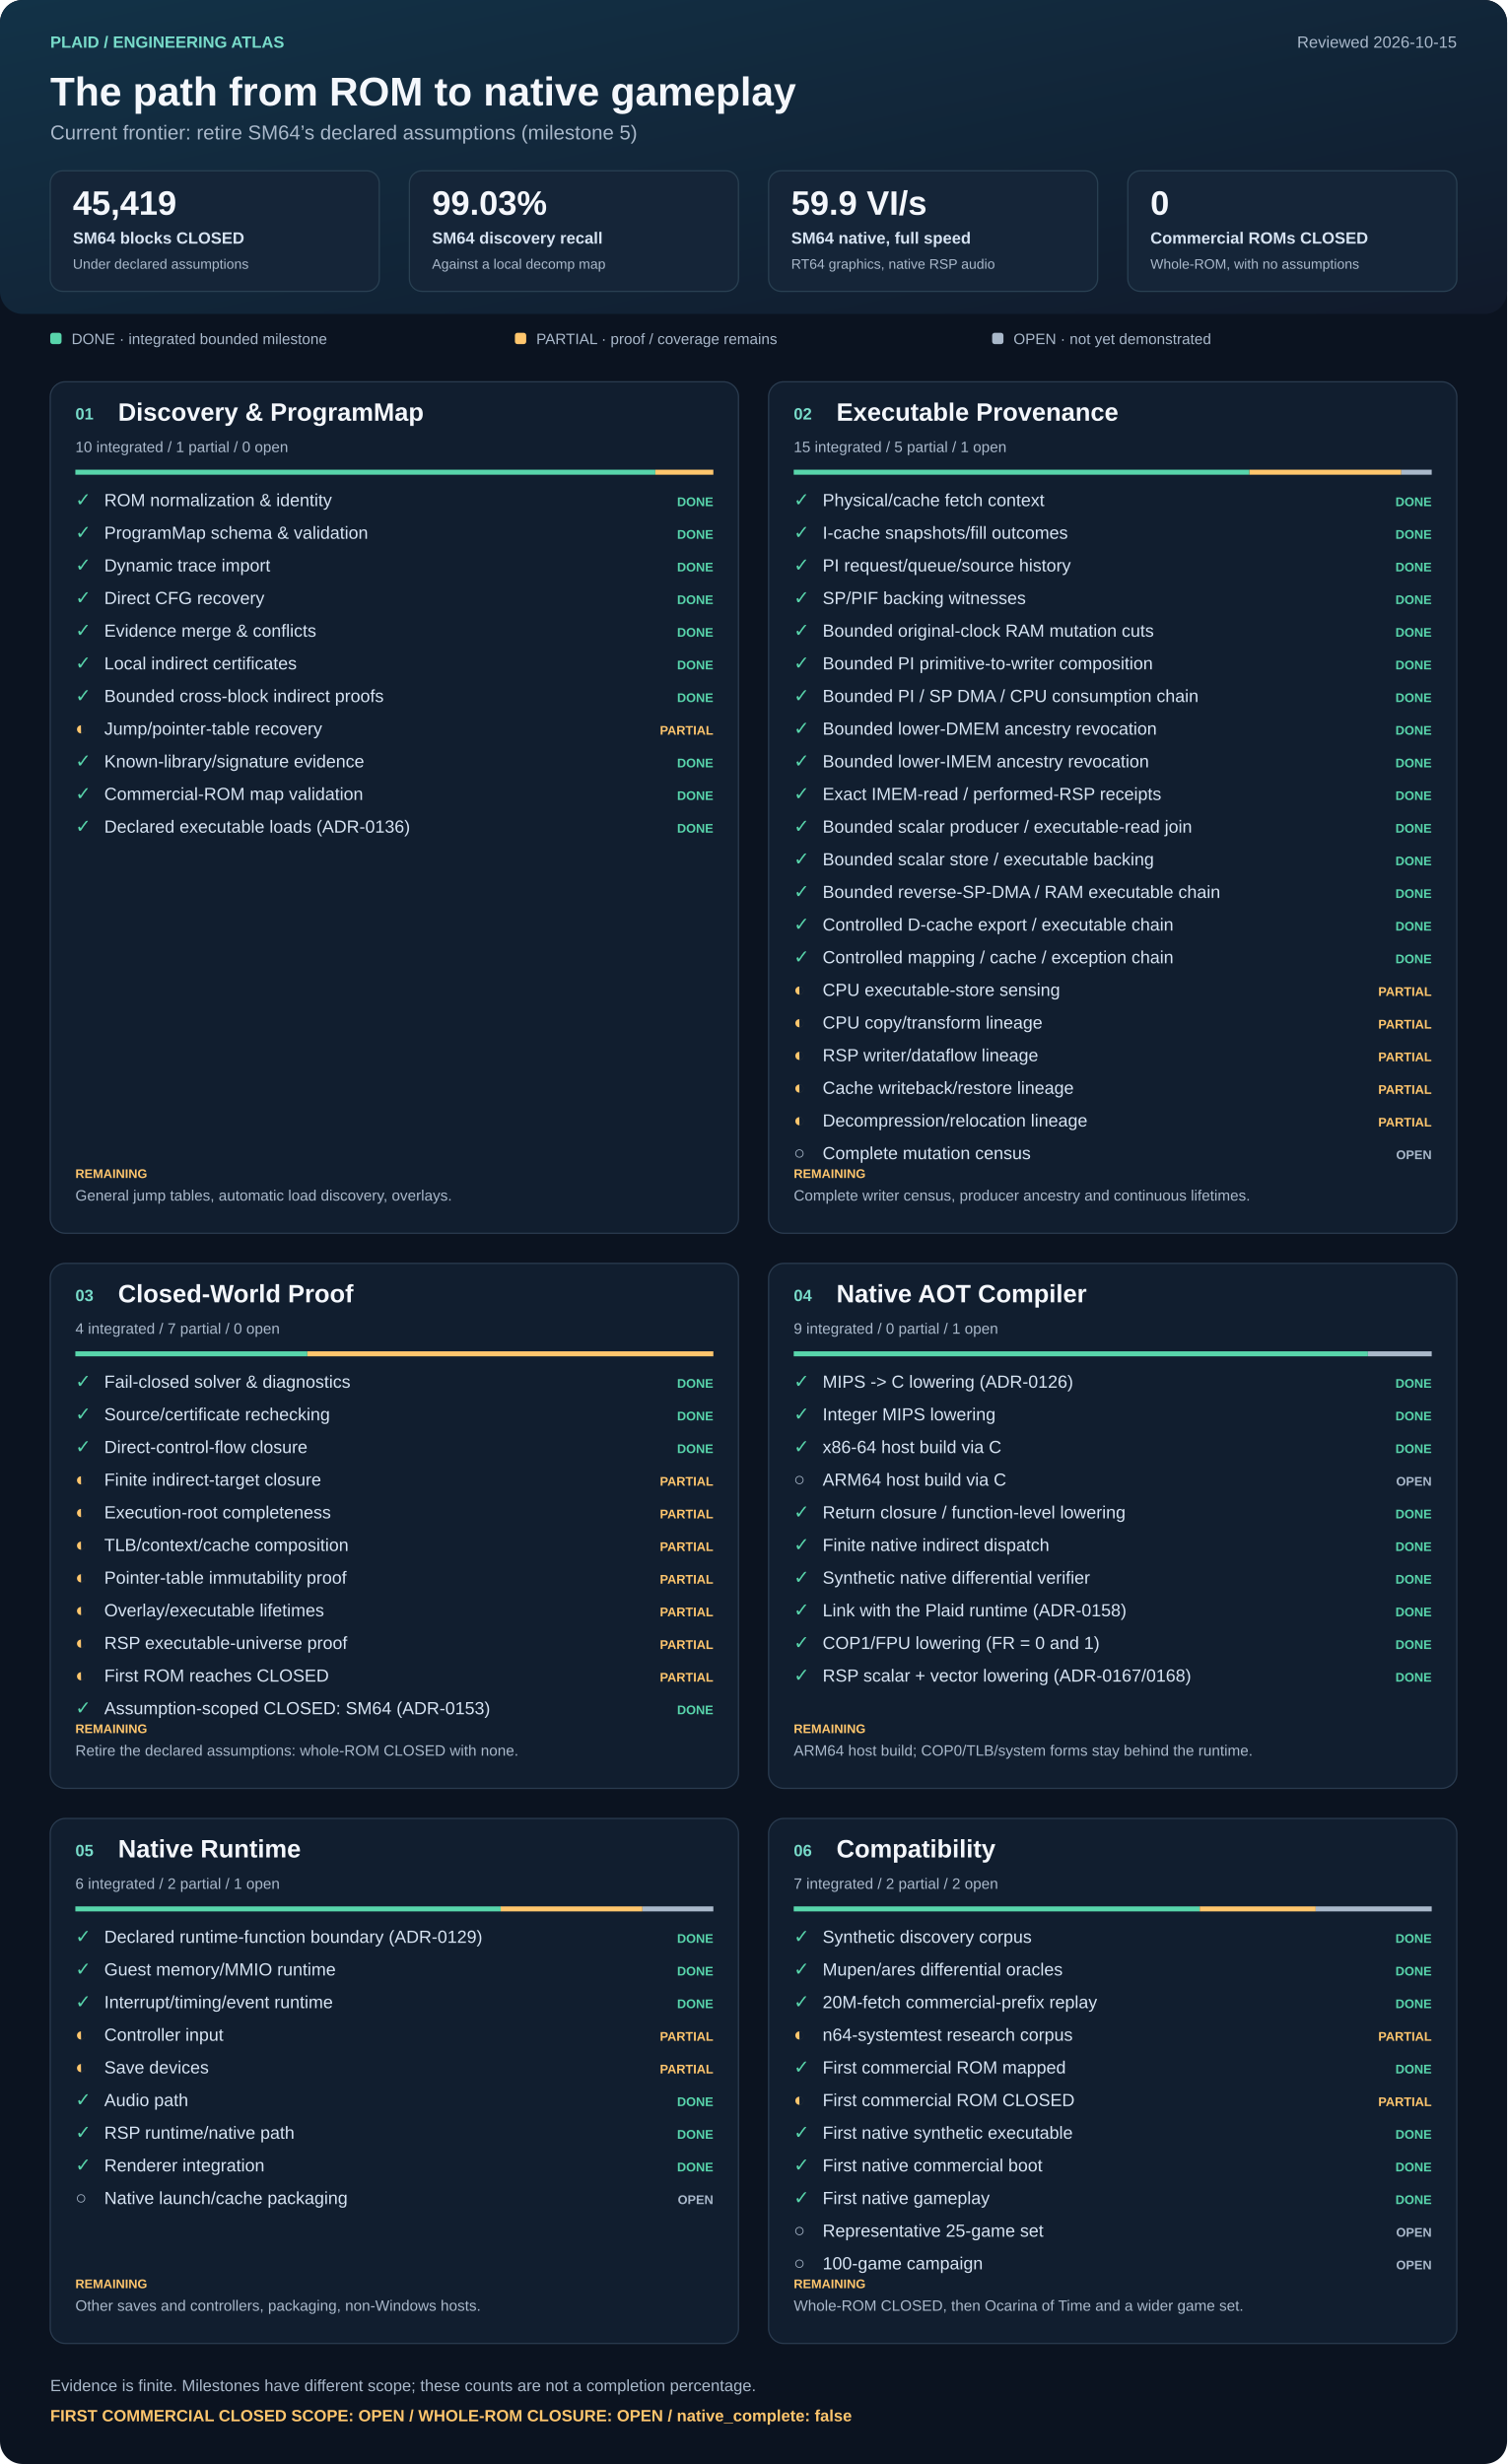
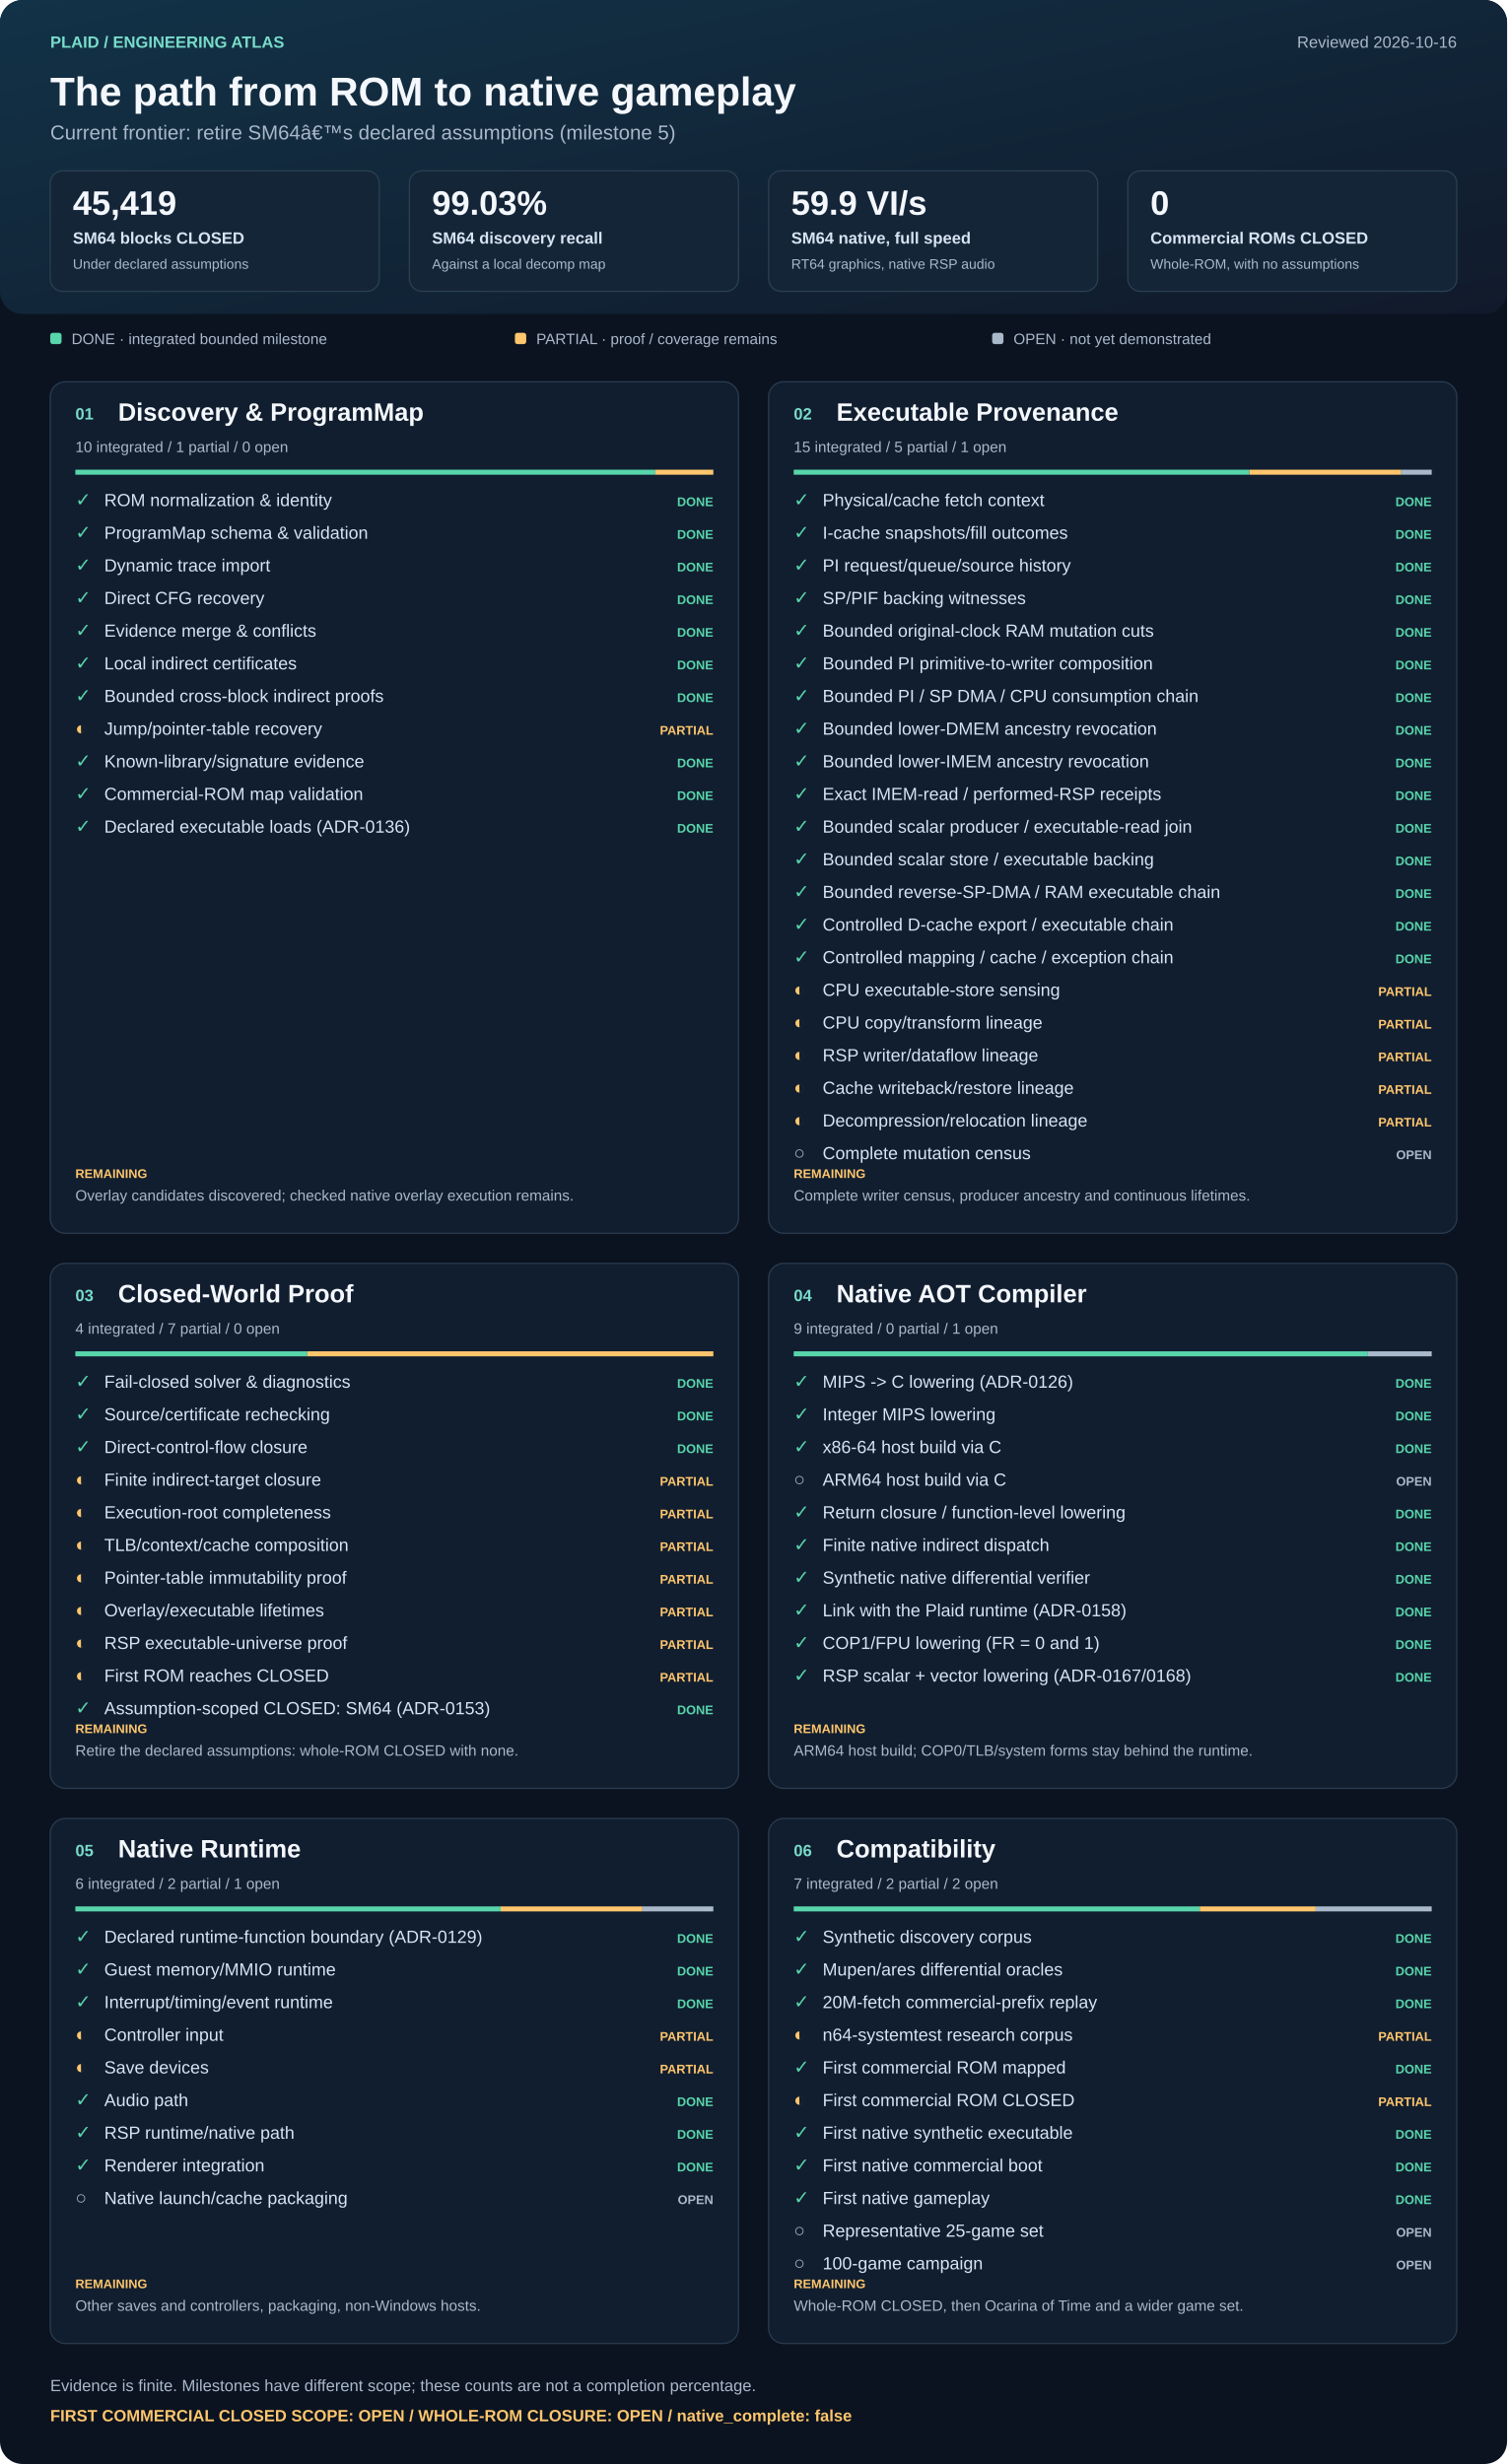
<svg xmlns="http://www.w3.org/2000/svg" viewBox="0 0 1200 1962" width="1200" height="1962" role="img" aria-labelledby="title desc">
  <defs>
    <linearGradient id="header" x2="1" y2="1">
      <stop stop-color="#123247" />
      <stop offset="1" stop-color="#111a2b" />
    </linearGradient>
  </defs>
  <rect width="1200" height="1962" rx="18" fill="#0b1320" />
  <rect width="1200" height="250" rx="18" fill="url(#header)" />
  <text x="40" y="38" fill="#78dcca" font-family="Segoe UI,Arial,sans-serif" font-size="13" font-weight="700" text-anchor="start">PLAID  /  ENGINEERING ATLAS</text>
-   <text x="1160" y="38" fill="#a9b8ca" font-family="Segoe UI,Arial,sans-serif" font-size="13" font-weight="400" text-anchor="end">Reviewed 2026-10-15</text>
+   <text x="1160" y="38" fill="#a9b8ca" font-family="Segoe UI,Arial,sans-serif" font-size="13" font-weight="400" text-anchor="end">Reviewed 2026-10-16</text>
  <text x="40" y="84" fill="#f4f7fc" font-family="Segoe UI,Arial,sans-serif" font-size="32" font-weight="700" text-anchor="start">The path from ROM to native gameplay</text>
-   <text x="40" y="111" fill="#a9b8ca" font-family="Segoe UI,Arial,sans-serif" font-size="16" font-weight="400" text-anchor="start">Current frontier: retire SM64’s declared assumptions (milestone 5)</text>
+   <text x="40" y="111" fill="#a9b8ca" font-family="Segoe UI,Arial,sans-serif" font-size="16" font-weight="400" text-anchor="start">Current frontier: retire SM64â€™s declared assumptions (milestone 5)</text>
  <rect x="40" y="136" width="262" height="96" rx="10" fill="#152538" stroke="#294052" />
  <text x="58" y="171" fill="#f4f7fc" font-family="Segoe UI,Arial,sans-serif" font-size="27" font-weight="700" text-anchor="start">45,419</text>
  <text x="58" y="194" fill="#d7e4f3" font-family="Segoe UI,Arial,sans-serif" font-size="13" font-weight="600" text-anchor="start">SM64 blocks CLOSED</text>
  <text x="58" y="214" fill="#a9b8ca" font-family="Segoe UI,Arial,sans-serif" font-size="11" font-weight="400" text-anchor="start">Under declared assumptions</text>
  <rect x="326" y="136" width="262" height="96" rx="10" fill="#152538" stroke="#294052" />
  <text x="344" y="171" fill="#f4f7fc" font-family="Segoe UI,Arial,sans-serif" font-size="27" font-weight="700" text-anchor="start">99.03%</text>
  <text x="344" y="194" fill="#d7e4f3" font-family="Segoe UI,Arial,sans-serif" font-size="13" font-weight="600" text-anchor="start">SM64 discovery recall</text>
  <text x="344" y="214" fill="#a9b8ca" font-family="Segoe UI,Arial,sans-serif" font-size="11" font-weight="400" text-anchor="start">Against a local decomp map</text>
  <rect x="612" y="136" width="262" height="96" rx="10" fill="#152538" stroke="#294052" />
  <text x="630" y="171" fill="#f4f7fc" font-family="Segoe UI,Arial,sans-serif" font-size="27" font-weight="700" text-anchor="start">59.9 VI/s</text>
  <text x="630" y="194" fill="#d7e4f3" font-family="Segoe UI,Arial,sans-serif" font-size="13" font-weight="600" text-anchor="start">SM64 native, full speed</text>
  <text x="630" y="214" fill="#a9b8ca" font-family="Segoe UI,Arial,sans-serif" font-size="11" font-weight="400" text-anchor="start">RT64 graphics, native RSP audio</text>
  <rect x="898" y="136" width="262" height="96" rx="10" fill="#152538" stroke="#294052" />
  <text x="916" y="171" fill="#f4f7fc" font-family="Segoe UI,Arial,sans-serif" font-size="27" font-weight="700" text-anchor="start">0</text>
  <text x="916" y="194" fill="#d7e4f3" font-family="Segoe UI,Arial,sans-serif" font-size="13" font-weight="600" text-anchor="start">Commercial ROMs CLOSED</text>
  <text x="916" y="214" fill="#a9b8ca" font-family="Segoe UI,Arial,sans-serif" font-size="11" font-weight="400" text-anchor="start">Whole-ROM, with no assumptions</text>
  <rect x="40" y="265" width="9" height="9" rx="2" fill="#58d5ab" stroke="none" />
  <text x="57" y="274" fill="#a9b8ca" font-family="Segoe UI,Arial,sans-serif" font-size="12" font-weight="400" text-anchor="start">DONE · integrated bounded milestone</text>
  <rect x="410" y="265" width="9" height="9" rx="2" fill="#ffc66d" stroke="none" />
  <text x="427" y="274" fill="#a9b8ca" font-family="Segoe UI,Arial,sans-serif" font-size="12" font-weight="400" text-anchor="start">PARTIAL · proof / coverage remains</text>
  <rect x="790" y="265" width="9" height="9" rx="2" fill="#a9b8ca" stroke="none" />
  <text x="807" y="274" fill="#a9b8ca" font-family="Segoe UI,Arial,sans-serif" font-size="12" font-weight="400" text-anchor="start">OPEN · not yet demonstrated</text>
  <rect x="40" y="304" width="548" height="678" rx="12" fill="#111e2f" stroke="#2a3b4f" />
  <text x="60" y="334" fill="#78dcca" font-family="Segoe UI,Arial,sans-serif" font-size="13" font-weight="700" text-anchor="start">01</text>
  <text x="94" y="335" fill="#f4f7fc" font-family="Segoe UI,Arial,sans-serif" font-size="20" font-weight="700" text-anchor="start">Discovery &amp; ProgramMap</text>
  <text x="60" y="360" fill="#a9b8ca" font-family="Segoe UI,Arial,sans-serif" font-size="12" font-weight="400" text-anchor="start">10 integrated   /   1 partial   /   0 open</text>
  <rect x="60" y="374" width="461.818" height="4" rx="0" fill="#58d5ab" stroke="none" />
  <rect x="521.818" y="374" width="46.182" height="4" rx="0" fill="#ffc66d" stroke="none" />
  <g class="milestone">
    <text x="60" y="403" fill="#58d5ab" font-family="Segoe UI,Arial,sans-serif" font-size="15" font-weight="700" text-anchor="start">✓</text>
    <text x="83" y="403" fill="#d7e4f3" font-family="Segoe UI,Arial,sans-serif" font-size="14" font-weight="400" text-anchor="start">ROM normalization &amp; identity</text>
    <text x="568" y="403" fill="#58d5ab" font-family="Segoe UI,Arial,sans-serif" font-size="10" font-weight="700" text-anchor="end">DONE</text>
  </g>
  <g class="milestone">
    <text x="60" y="429" fill="#58d5ab" font-family="Segoe UI,Arial,sans-serif" font-size="15" font-weight="700" text-anchor="start">✓</text>
    <text x="83" y="429" fill="#d7e4f3" font-family="Segoe UI,Arial,sans-serif" font-size="14" font-weight="400" text-anchor="start">ProgramMap schema &amp; validation</text>
    <text x="568" y="429" fill="#58d5ab" font-family="Segoe UI,Arial,sans-serif" font-size="10" font-weight="700" text-anchor="end">DONE</text>
  </g>
  <g class="milestone">
    <text x="60" y="455" fill="#58d5ab" font-family="Segoe UI,Arial,sans-serif" font-size="15" font-weight="700" text-anchor="start">✓</text>
    <text x="83" y="455" fill="#d7e4f3" font-family="Segoe UI,Arial,sans-serif" font-size="14" font-weight="400" text-anchor="start">Dynamic trace import</text>
    <text x="568" y="455" fill="#58d5ab" font-family="Segoe UI,Arial,sans-serif" font-size="10" font-weight="700" text-anchor="end">DONE</text>
  </g>
  <g class="milestone">
    <text x="60" y="481" fill="#58d5ab" font-family="Segoe UI,Arial,sans-serif" font-size="15" font-weight="700" text-anchor="start">✓</text>
    <text x="83" y="481" fill="#d7e4f3" font-family="Segoe UI,Arial,sans-serif" font-size="14" font-weight="400" text-anchor="start">Direct CFG recovery</text>
    <text x="568" y="481" fill="#58d5ab" font-family="Segoe UI,Arial,sans-serif" font-size="10" font-weight="700" text-anchor="end">DONE</text>
  </g>
  <g class="milestone">
    <text x="60" y="507" fill="#58d5ab" font-family="Segoe UI,Arial,sans-serif" font-size="15" font-weight="700" text-anchor="start">✓</text>
    <text x="83" y="507" fill="#d7e4f3" font-family="Segoe UI,Arial,sans-serif" font-size="14" font-weight="400" text-anchor="start">Evidence merge &amp; conflicts</text>
    <text x="568" y="507" fill="#58d5ab" font-family="Segoe UI,Arial,sans-serif" font-size="10" font-weight="700" text-anchor="end">DONE</text>
  </g>
  <g class="milestone">
    <text x="60" y="533" fill="#58d5ab" font-family="Segoe UI,Arial,sans-serif" font-size="15" font-weight="700" text-anchor="start">✓</text>
    <text x="83" y="533" fill="#d7e4f3" font-family="Segoe UI,Arial,sans-serif" font-size="14" font-weight="400" text-anchor="start">Local indirect certificates</text>
    <text x="568" y="533" fill="#58d5ab" font-family="Segoe UI,Arial,sans-serif" font-size="10" font-weight="700" text-anchor="end">DONE</text>
  </g>
  <g class="milestone">
    <text x="60" y="559" fill="#58d5ab" font-family="Segoe UI,Arial,sans-serif" font-size="15" font-weight="700" text-anchor="start">✓</text>
    <text x="83" y="559" fill="#d7e4f3" font-family="Segoe UI,Arial,sans-serif" font-size="14" font-weight="400" text-anchor="start">Bounded cross-block indirect proofs</text>
    <text x="568" y="559" fill="#58d5ab" font-family="Segoe UI,Arial,sans-serif" font-size="10" font-weight="700" text-anchor="end">DONE</text>
  </g>
  <g class="milestone">
    <text x="60" y="585" fill="#ffc66d" font-family="Segoe UI,Arial,sans-serif" font-size="15" font-weight="700" text-anchor="start">◐</text>
    <text x="83" y="585" fill="#d7e4f3" font-family="Segoe UI,Arial,sans-serif" font-size="14" font-weight="400" text-anchor="start">Jump/pointer-table recovery</text>
    <text x="568" y="585" fill="#ffc66d" font-family="Segoe UI,Arial,sans-serif" font-size="10" font-weight="700" text-anchor="end">PARTIAL</text>
  </g>
  <g class="milestone">
    <text x="60" y="611" fill="#58d5ab" font-family="Segoe UI,Arial,sans-serif" font-size="15" font-weight="700" text-anchor="start">✓</text>
    <text x="83" y="611" fill="#d7e4f3" font-family="Segoe UI,Arial,sans-serif" font-size="14" font-weight="400" text-anchor="start">Known-library/signature evidence</text>
    <text x="568" y="611" fill="#58d5ab" font-family="Segoe UI,Arial,sans-serif" font-size="10" font-weight="700" text-anchor="end">DONE</text>
  </g>
  <g class="milestone">
    <text x="60" y="637" fill="#58d5ab" font-family="Segoe UI,Arial,sans-serif" font-size="15" font-weight="700" text-anchor="start">✓</text>
    <text x="83" y="637" fill="#d7e4f3" font-family="Segoe UI,Arial,sans-serif" font-size="14" font-weight="400" text-anchor="start">Commercial-ROM map validation</text>
    <text x="568" y="637" fill="#58d5ab" font-family="Segoe UI,Arial,sans-serif" font-size="10" font-weight="700" text-anchor="end">DONE</text>
  </g>
  <g class="milestone">
    <text x="60" y="663" fill="#58d5ab" font-family="Segoe UI,Arial,sans-serif" font-size="15" font-weight="700" text-anchor="start">✓</text>
    <text x="83" y="663" fill="#d7e4f3" font-family="Segoe UI,Arial,sans-serif" font-size="14" font-weight="400" text-anchor="start">Declared executable loads (ADR-0136)</text>
    <text x="568" y="663" fill="#58d5ab" font-family="Segoe UI,Arial,sans-serif" font-size="10" font-weight="700" text-anchor="end">DONE</text>
  </g>
  <text x="60" y="938" fill="#ffc66d" font-family="Segoe UI,Arial,sans-serif" font-size="10" font-weight="700" text-anchor="start">REMAINING</text>
-   <text x="60" y="956" fill="#a9b8ca" font-family="Segoe UI,Arial,sans-serif" font-size="12" font-weight="400" text-anchor="start">General jump tables, automatic load discovery, overlays.</text>
+   <text x="60" y="956" fill="#a9b8ca" font-family="Segoe UI,Arial,sans-serif" font-size="12" font-weight="400" text-anchor="start">Overlay candidates discovered; checked native overlay execution remains.</text>
  <rect x="612" y="304" width="548" height="678" rx="12" fill="#111e2f" stroke="#2a3b4f" />
  <text x="632" y="334" fill="#78dcca" font-family="Segoe UI,Arial,sans-serif" font-size="13" font-weight="700" text-anchor="start">02</text>
  <text x="666" y="335" fill="#f4f7fc" font-family="Segoe UI,Arial,sans-serif" font-size="20" font-weight="700" text-anchor="start">Executable Provenance</text>
  <text x="632" y="360" fill="#a9b8ca" font-family="Segoe UI,Arial,sans-serif" font-size="12" font-weight="400" text-anchor="start">15 integrated   /   5 partial   /   1 open</text>
  <rect x="632" y="374" width="362.857" height="4" rx="0" fill="#58d5ab" stroke="none" />
  <rect x="994.857" y="374" width="120.952" height="4" rx="0" fill="#ffc66d" stroke="none" />
  <rect x="1115.81" y="374" width="24.19" height="4" rx="0" fill="#a9b8ca" stroke="none" />
  <g class="milestone">
    <text x="632" y="403" fill="#58d5ab" font-family="Segoe UI,Arial,sans-serif" font-size="15" font-weight="700" text-anchor="start">✓</text>
    <text x="655" y="403" fill="#d7e4f3" font-family="Segoe UI,Arial,sans-serif" font-size="14" font-weight="400" text-anchor="start">Physical/cache fetch context</text>
    <text x="1140" y="403" fill="#58d5ab" font-family="Segoe UI,Arial,sans-serif" font-size="10" font-weight="700" text-anchor="end">DONE</text>
  </g>
  <g class="milestone">
    <text x="632" y="429" fill="#58d5ab" font-family="Segoe UI,Arial,sans-serif" font-size="15" font-weight="700" text-anchor="start">✓</text>
    <text x="655" y="429" fill="#d7e4f3" font-family="Segoe UI,Arial,sans-serif" font-size="14" font-weight="400" text-anchor="start">I-cache snapshots/fill outcomes</text>
    <text x="1140" y="429" fill="#58d5ab" font-family="Segoe UI,Arial,sans-serif" font-size="10" font-weight="700" text-anchor="end">DONE</text>
  </g>
  <g class="milestone">
    <text x="632" y="455" fill="#58d5ab" font-family="Segoe UI,Arial,sans-serif" font-size="15" font-weight="700" text-anchor="start">✓</text>
    <text x="655" y="455" fill="#d7e4f3" font-family="Segoe UI,Arial,sans-serif" font-size="14" font-weight="400" text-anchor="start">PI request/queue/source history</text>
    <text x="1140" y="455" fill="#58d5ab" font-family="Segoe UI,Arial,sans-serif" font-size="10" font-weight="700" text-anchor="end">DONE</text>
  </g>
  <g class="milestone">
    <text x="632" y="481" fill="#58d5ab" font-family="Segoe UI,Arial,sans-serif" font-size="15" font-weight="700" text-anchor="start">✓</text>
    <text x="655" y="481" fill="#d7e4f3" font-family="Segoe UI,Arial,sans-serif" font-size="14" font-weight="400" text-anchor="start">SP/PIF backing witnesses</text>
    <text x="1140" y="481" fill="#58d5ab" font-family="Segoe UI,Arial,sans-serif" font-size="10" font-weight="700" text-anchor="end">DONE</text>
  </g>
  <g class="milestone">
    <text x="632" y="507" fill="#58d5ab" font-family="Segoe UI,Arial,sans-serif" font-size="15" font-weight="700" text-anchor="start">✓</text>
    <text x="655" y="507" fill="#d7e4f3" font-family="Segoe UI,Arial,sans-serif" font-size="14" font-weight="400" text-anchor="start">Bounded original-clock RAM mutation cuts</text>
    <text x="1140" y="507" fill="#58d5ab" font-family="Segoe UI,Arial,sans-serif" font-size="10" font-weight="700" text-anchor="end">DONE</text>
  </g>
  <g class="milestone">
    <text x="632" y="533" fill="#58d5ab" font-family="Segoe UI,Arial,sans-serif" font-size="15" font-weight="700" text-anchor="start">✓</text>
    <text x="655" y="533" fill="#d7e4f3" font-family="Segoe UI,Arial,sans-serif" font-size="14" font-weight="400" text-anchor="start">Bounded PI primitive-to-writer composition</text>
    <text x="1140" y="533" fill="#58d5ab" font-family="Segoe UI,Arial,sans-serif" font-size="10" font-weight="700" text-anchor="end">DONE</text>
  </g>
  <g class="milestone">
    <text x="632" y="559" fill="#58d5ab" font-family="Segoe UI,Arial,sans-serif" font-size="15" font-weight="700" text-anchor="start">✓</text>
    <text x="655" y="559" fill="#d7e4f3" font-family="Segoe UI,Arial,sans-serif" font-size="14" font-weight="400" text-anchor="start">Bounded PI / SP DMA / CPU consumption chain</text>
    <text x="1140" y="559" fill="#58d5ab" font-family="Segoe UI,Arial,sans-serif" font-size="10" font-weight="700" text-anchor="end">DONE</text>
  </g>
  <g class="milestone">
    <text x="632" y="585" fill="#58d5ab" font-family="Segoe UI,Arial,sans-serif" font-size="15" font-weight="700" text-anchor="start">✓</text>
    <text x="655" y="585" fill="#d7e4f3" font-family="Segoe UI,Arial,sans-serif" font-size="14" font-weight="400" text-anchor="start">Bounded lower-DMEM ancestry revocation</text>
    <text x="1140" y="585" fill="#58d5ab" font-family="Segoe UI,Arial,sans-serif" font-size="10" font-weight="700" text-anchor="end">DONE</text>
  </g>
  <g class="milestone">
    <text x="632" y="611" fill="#58d5ab" font-family="Segoe UI,Arial,sans-serif" font-size="15" font-weight="700" text-anchor="start">✓</text>
    <text x="655" y="611" fill="#d7e4f3" font-family="Segoe UI,Arial,sans-serif" font-size="14" font-weight="400" text-anchor="start">Bounded lower-IMEM ancestry revocation</text>
    <text x="1140" y="611" fill="#58d5ab" font-family="Segoe UI,Arial,sans-serif" font-size="10" font-weight="700" text-anchor="end">DONE</text>
  </g>
  <g class="milestone">
    <text x="632" y="637" fill="#58d5ab" font-family="Segoe UI,Arial,sans-serif" font-size="15" font-weight="700" text-anchor="start">✓</text>
    <text x="655" y="637" fill="#d7e4f3" font-family="Segoe UI,Arial,sans-serif" font-size="14" font-weight="400" text-anchor="start">Exact IMEM-read / performed-RSP receipts</text>
    <text x="1140" y="637" fill="#58d5ab" font-family="Segoe UI,Arial,sans-serif" font-size="10" font-weight="700" text-anchor="end">DONE</text>
  </g>
  <g class="milestone">
    <text x="632" y="663" fill="#58d5ab" font-family="Segoe UI,Arial,sans-serif" font-size="15" font-weight="700" text-anchor="start">✓</text>
    <text x="655" y="663" fill="#d7e4f3" font-family="Segoe UI,Arial,sans-serif" font-size="14" font-weight="400" text-anchor="start">Bounded scalar producer / executable-read join</text>
    <text x="1140" y="663" fill="#58d5ab" font-family="Segoe UI,Arial,sans-serif" font-size="10" font-weight="700" text-anchor="end">DONE</text>
  </g>
  <g class="milestone">
    <text x="632" y="689" fill="#58d5ab" font-family="Segoe UI,Arial,sans-serif" font-size="15" font-weight="700" text-anchor="start">✓</text>
    <text x="655" y="689" fill="#d7e4f3" font-family="Segoe UI,Arial,sans-serif" font-size="14" font-weight="400" text-anchor="start">Bounded scalar store / executable backing</text>
    <text x="1140" y="689" fill="#58d5ab" font-family="Segoe UI,Arial,sans-serif" font-size="10" font-weight="700" text-anchor="end">DONE</text>
  </g>
  <g class="milestone">
    <text x="632" y="715" fill="#58d5ab" font-family="Segoe UI,Arial,sans-serif" font-size="15" font-weight="700" text-anchor="start">✓</text>
    <text x="655" y="715" fill="#d7e4f3" font-family="Segoe UI,Arial,sans-serif" font-size="14" font-weight="400" text-anchor="start">Bounded reverse-SP-DMA / RAM executable chain</text>
    <text x="1140" y="715" fill="#58d5ab" font-family="Segoe UI,Arial,sans-serif" font-size="10" font-weight="700" text-anchor="end">DONE</text>
  </g>
  <g class="milestone">
    <text x="632" y="741" fill="#58d5ab" font-family="Segoe UI,Arial,sans-serif" font-size="15" font-weight="700" text-anchor="start">✓</text>
    <text x="655" y="741" fill="#d7e4f3" font-family="Segoe UI,Arial,sans-serif" font-size="14" font-weight="400" text-anchor="start">Controlled D-cache export / executable chain</text>
    <text x="1140" y="741" fill="#58d5ab" font-family="Segoe UI,Arial,sans-serif" font-size="10" font-weight="700" text-anchor="end">DONE</text>
  </g>
  <g class="milestone">
    <text x="632" y="767" fill="#58d5ab" font-family="Segoe UI,Arial,sans-serif" font-size="15" font-weight="700" text-anchor="start">✓</text>
    <text x="655" y="767" fill="#d7e4f3" font-family="Segoe UI,Arial,sans-serif" font-size="14" font-weight="400" text-anchor="start">Controlled mapping / cache / exception chain</text>
    <text x="1140" y="767" fill="#58d5ab" font-family="Segoe UI,Arial,sans-serif" font-size="10" font-weight="700" text-anchor="end">DONE</text>
  </g>
  <g class="milestone">
    <text x="632" y="793" fill="#ffc66d" font-family="Segoe UI,Arial,sans-serif" font-size="15" font-weight="700" text-anchor="start">◐</text>
    <text x="655" y="793" fill="#d7e4f3" font-family="Segoe UI,Arial,sans-serif" font-size="14" font-weight="400" text-anchor="start">CPU executable-store sensing</text>
    <text x="1140" y="793" fill="#ffc66d" font-family="Segoe UI,Arial,sans-serif" font-size="10" font-weight="700" text-anchor="end">PARTIAL</text>
  </g>
  <g class="milestone">
    <text x="632" y="819" fill="#ffc66d" font-family="Segoe UI,Arial,sans-serif" font-size="15" font-weight="700" text-anchor="start">◐</text>
    <text x="655" y="819" fill="#d7e4f3" font-family="Segoe UI,Arial,sans-serif" font-size="14" font-weight="400" text-anchor="start">CPU copy/transform lineage</text>
    <text x="1140" y="819" fill="#ffc66d" font-family="Segoe UI,Arial,sans-serif" font-size="10" font-weight="700" text-anchor="end">PARTIAL</text>
  </g>
  <g class="milestone">
    <text x="632" y="845" fill="#ffc66d" font-family="Segoe UI,Arial,sans-serif" font-size="15" font-weight="700" text-anchor="start">◐</text>
    <text x="655" y="845" fill="#d7e4f3" font-family="Segoe UI,Arial,sans-serif" font-size="14" font-weight="400" text-anchor="start">RSP writer/dataflow lineage</text>
    <text x="1140" y="845" fill="#ffc66d" font-family="Segoe UI,Arial,sans-serif" font-size="10" font-weight="700" text-anchor="end">PARTIAL</text>
  </g>
  <g class="milestone">
    <text x="632" y="871" fill="#ffc66d" font-family="Segoe UI,Arial,sans-serif" font-size="15" font-weight="700" text-anchor="start">◐</text>
    <text x="655" y="871" fill="#d7e4f3" font-family="Segoe UI,Arial,sans-serif" font-size="14" font-weight="400" text-anchor="start">Cache writeback/restore lineage</text>
    <text x="1140" y="871" fill="#ffc66d" font-family="Segoe UI,Arial,sans-serif" font-size="10" font-weight="700" text-anchor="end">PARTIAL</text>
  </g>
  <g class="milestone">
    <text x="632" y="897" fill="#ffc66d" font-family="Segoe UI,Arial,sans-serif" font-size="15" font-weight="700" text-anchor="start">◐</text>
    <text x="655" y="897" fill="#d7e4f3" font-family="Segoe UI,Arial,sans-serif" font-size="14" font-weight="400" text-anchor="start">Decompression/relocation lineage</text>
    <text x="1140" y="897" fill="#ffc66d" font-family="Segoe UI,Arial,sans-serif" font-size="10" font-weight="700" text-anchor="end">PARTIAL</text>
  </g>
  <g class="milestone">
    <text x="632" y="923" fill="#a9b8ca" font-family="Segoe UI,Arial,sans-serif" font-size="15" font-weight="700" text-anchor="start">○</text>
    <text x="655" y="923" fill="#d7e4f3" font-family="Segoe UI,Arial,sans-serif" font-size="14" font-weight="400" text-anchor="start">Complete mutation census</text>
    <text x="1140" y="923" fill="#a9b8ca" font-family="Segoe UI,Arial,sans-serif" font-size="10" font-weight="700" text-anchor="end">OPEN</text>
  </g>
  <text x="632" y="938" fill="#ffc66d" font-family="Segoe UI,Arial,sans-serif" font-size="10" font-weight="700" text-anchor="start">REMAINING</text>
  <text x="632" y="956" fill="#a9b8ca" font-family="Segoe UI,Arial,sans-serif" font-size="12" font-weight="400" text-anchor="start">Complete writer census, producer ancestry and continuous lifetimes.</text>
  <rect x="40" y="1006" width="548" height="418" rx="12" fill="#111e2f" stroke="#2a3b4f" />
  <text x="60" y="1036" fill="#78dcca" font-family="Segoe UI,Arial,sans-serif" font-size="13" font-weight="700" text-anchor="start">03</text>
  <text x="94" y="1037" fill="#f4f7fc" font-family="Segoe UI,Arial,sans-serif" font-size="20" font-weight="700" text-anchor="start">Closed-World Proof</text>
  <text x="60" y="1062" fill="#a9b8ca" font-family="Segoe UI,Arial,sans-serif" font-size="12" font-weight="400" text-anchor="start">4 integrated   /   7 partial   /   0 open</text>
  <rect x="60" y="1076" width="184.727" height="4" rx="0" fill="#58d5ab" stroke="none" />
  <rect x="244.727" y="1076" width="323.273" height="4" rx="0" fill="#ffc66d" stroke="none" />
  <g class="milestone">
    <text x="60" y="1105" fill="#58d5ab" font-family="Segoe UI,Arial,sans-serif" font-size="15" font-weight="700" text-anchor="start">✓</text>
    <text x="83" y="1105" fill="#d7e4f3" font-family="Segoe UI,Arial,sans-serif" font-size="14" font-weight="400" text-anchor="start">Fail-closed solver &amp; diagnostics</text>
    <text x="568" y="1105" fill="#58d5ab" font-family="Segoe UI,Arial,sans-serif" font-size="10" font-weight="700" text-anchor="end">DONE</text>
  </g>
  <g class="milestone">
    <text x="60" y="1131" fill="#58d5ab" font-family="Segoe UI,Arial,sans-serif" font-size="15" font-weight="700" text-anchor="start">✓</text>
    <text x="83" y="1131" fill="#d7e4f3" font-family="Segoe UI,Arial,sans-serif" font-size="14" font-weight="400" text-anchor="start">Source/certificate rechecking</text>
    <text x="568" y="1131" fill="#58d5ab" font-family="Segoe UI,Arial,sans-serif" font-size="10" font-weight="700" text-anchor="end">DONE</text>
  </g>
  <g class="milestone">
    <text x="60" y="1157" fill="#58d5ab" font-family="Segoe UI,Arial,sans-serif" font-size="15" font-weight="700" text-anchor="start">✓</text>
    <text x="83" y="1157" fill="#d7e4f3" font-family="Segoe UI,Arial,sans-serif" font-size="14" font-weight="400" text-anchor="start">Direct-control-flow closure</text>
    <text x="568" y="1157" fill="#58d5ab" font-family="Segoe UI,Arial,sans-serif" font-size="10" font-weight="700" text-anchor="end">DONE</text>
  </g>
  <g class="milestone">
    <text x="60" y="1183" fill="#ffc66d" font-family="Segoe UI,Arial,sans-serif" font-size="15" font-weight="700" text-anchor="start">◐</text>
    <text x="83" y="1183" fill="#d7e4f3" font-family="Segoe UI,Arial,sans-serif" font-size="14" font-weight="400" text-anchor="start">Finite indirect-target closure</text>
    <text x="568" y="1183" fill="#ffc66d" font-family="Segoe UI,Arial,sans-serif" font-size="10" font-weight="700" text-anchor="end">PARTIAL</text>
  </g>
  <g class="milestone">
    <text x="60" y="1209" fill="#ffc66d" font-family="Segoe UI,Arial,sans-serif" font-size="15" font-weight="700" text-anchor="start">◐</text>
    <text x="83" y="1209" fill="#d7e4f3" font-family="Segoe UI,Arial,sans-serif" font-size="14" font-weight="400" text-anchor="start">Execution-root completeness</text>
    <text x="568" y="1209" fill="#ffc66d" font-family="Segoe UI,Arial,sans-serif" font-size="10" font-weight="700" text-anchor="end">PARTIAL</text>
  </g>
  <g class="milestone">
    <text x="60" y="1235" fill="#ffc66d" font-family="Segoe UI,Arial,sans-serif" font-size="15" font-weight="700" text-anchor="start">◐</text>
    <text x="83" y="1235" fill="#d7e4f3" font-family="Segoe UI,Arial,sans-serif" font-size="14" font-weight="400" text-anchor="start">TLB/context/cache composition</text>
    <text x="568" y="1235" fill="#ffc66d" font-family="Segoe UI,Arial,sans-serif" font-size="10" font-weight="700" text-anchor="end">PARTIAL</text>
  </g>
  <g class="milestone">
    <text x="60" y="1261" fill="#ffc66d" font-family="Segoe UI,Arial,sans-serif" font-size="15" font-weight="700" text-anchor="start">◐</text>
    <text x="83" y="1261" fill="#d7e4f3" font-family="Segoe UI,Arial,sans-serif" font-size="14" font-weight="400" text-anchor="start">Pointer-table immutability proof</text>
    <text x="568" y="1261" fill="#ffc66d" font-family="Segoe UI,Arial,sans-serif" font-size="10" font-weight="700" text-anchor="end">PARTIAL</text>
  </g>
  <g class="milestone">
    <text x="60" y="1287" fill="#ffc66d" font-family="Segoe UI,Arial,sans-serif" font-size="15" font-weight="700" text-anchor="start">◐</text>
    <text x="83" y="1287" fill="#d7e4f3" font-family="Segoe UI,Arial,sans-serif" font-size="14" font-weight="400" text-anchor="start">Overlay/executable lifetimes</text>
    <text x="568" y="1287" fill="#ffc66d" font-family="Segoe UI,Arial,sans-serif" font-size="10" font-weight="700" text-anchor="end">PARTIAL</text>
  </g>
  <g class="milestone">
    <text x="60" y="1313" fill="#ffc66d" font-family="Segoe UI,Arial,sans-serif" font-size="15" font-weight="700" text-anchor="start">◐</text>
    <text x="83" y="1313" fill="#d7e4f3" font-family="Segoe UI,Arial,sans-serif" font-size="14" font-weight="400" text-anchor="start">RSP executable-universe proof</text>
    <text x="568" y="1313" fill="#ffc66d" font-family="Segoe UI,Arial,sans-serif" font-size="10" font-weight="700" text-anchor="end">PARTIAL</text>
  </g>
  <g class="milestone">
    <text x="60" y="1339" fill="#ffc66d" font-family="Segoe UI,Arial,sans-serif" font-size="15" font-weight="700" text-anchor="start">◐</text>
    <text x="83" y="1339" fill="#d7e4f3" font-family="Segoe UI,Arial,sans-serif" font-size="14" font-weight="400" text-anchor="start">First ROM reaches CLOSED</text>
    <text x="568" y="1339" fill="#ffc66d" font-family="Segoe UI,Arial,sans-serif" font-size="10" font-weight="700" text-anchor="end">PARTIAL</text>
  </g>
  <g class="milestone">
    <text x="60" y="1365" fill="#58d5ab" font-family="Segoe UI,Arial,sans-serif" font-size="15" font-weight="700" text-anchor="start">✓</text>
    <text x="83" y="1365" fill="#d7e4f3" font-family="Segoe UI,Arial,sans-serif" font-size="14" font-weight="400" text-anchor="start">Assumption-scoped CLOSED: SM64 (ADR-0153)</text>
    <text x="568" y="1365" fill="#58d5ab" font-family="Segoe UI,Arial,sans-serif" font-size="10" font-weight="700" text-anchor="end">DONE</text>
  </g>
  <text x="60" y="1380" fill="#ffc66d" font-family="Segoe UI,Arial,sans-serif" font-size="10" font-weight="700" text-anchor="start">REMAINING</text>
  <text x="60" y="1398" fill="#a9b8ca" font-family="Segoe UI,Arial,sans-serif" font-size="12" font-weight="400" text-anchor="start">Retire the declared assumptions: whole-ROM CLOSED with none.</text>
  <rect x="612" y="1006" width="548" height="418" rx="12" fill="#111e2f" stroke="#2a3b4f" />
  <text x="632" y="1036" fill="#78dcca" font-family="Segoe UI,Arial,sans-serif" font-size="13" font-weight="700" text-anchor="start">04</text>
  <text x="666" y="1037" fill="#f4f7fc" font-family="Segoe UI,Arial,sans-serif" font-size="20" font-weight="700" text-anchor="start">Native AOT Compiler</text>
  <text x="632" y="1062" fill="#a9b8ca" font-family="Segoe UI,Arial,sans-serif" font-size="12" font-weight="400" text-anchor="start">9 integrated   /   0 partial   /   1 open</text>
  <rect x="632" y="1076" width="457.2" height="4" rx="0" fill="#58d5ab" stroke="none" />
  <rect x="1089.2" y="1076" width="50.8" height="4" rx="0" fill="#a9b8ca" stroke="none" />
  <g class="milestone">
    <text x="632" y="1105" fill="#58d5ab" font-family="Segoe UI,Arial,sans-serif" font-size="15" font-weight="700" text-anchor="start">✓</text>
    <text x="655" y="1105" fill="#d7e4f3" font-family="Segoe UI,Arial,sans-serif" font-size="14" font-weight="400" text-anchor="start">MIPS -&gt; C lowering (ADR-0126)</text>
    <text x="1140" y="1105" fill="#58d5ab" font-family="Segoe UI,Arial,sans-serif" font-size="10" font-weight="700" text-anchor="end">DONE</text>
  </g>
  <g class="milestone">
    <text x="632" y="1131" fill="#58d5ab" font-family="Segoe UI,Arial,sans-serif" font-size="15" font-weight="700" text-anchor="start">✓</text>
    <text x="655" y="1131" fill="#d7e4f3" font-family="Segoe UI,Arial,sans-serif" font-size="14" font-weight="400" text-anchor="start">Integer MIPS lowering</text>
    <text x="1140" y="1131" fill="#58d5ab" font-family="Segoe UI,Arial,sans-serif" font-size="10" font-weight="700" text-anchor="end">DONE</text>
  </g>
  <g class="milestone">
    <text x="632" y="1157" fill="#58d5ab" font-family="Segoe UI,Arial,sans-serif" font-size="15" font-weight="700" text-anchor="start">✓</text>
    <text x="655" y="1157" fill="#d7e4f3" font-family="Segoe UI,Arial,sans-serif" font-size="14" font-weight="400" text-anchor="start">x86-64 host build via C</text>
    <text x="1140" y="1157" fill="#58d5ab" font-family="Segoe UI,Arial,sans-serif" font-size="10" font-weight="700" text-anchor="end">DONE</text>
  </g>
  <g class="milestone">
    <text x="632" y="1183" fill="#a9b8ca" font-family="Segoe UI,Arial,sans-serif" font-size="15" font-weight="700" text-anchor="start">○</text>
    <text x="655" y="1183" fill="#d7e4f3" font-family="Segoe UI,Arial,sans-serif" font-size="14" font-weight="400" text-anchor="start">ARM64 host build via C</text>
    <text x="1140" y="1183" fill="#a9b8ca" font-family="Segoe UI,Arial,sans-serif" font-size="10" font-weight="700" text-anchor="end">OPEN</text>
  </g>
  <g class="milestone">
    <text x="632" y="1209" fill="#58d5ab" font-family="Segoe UI,Arial,sans-serif" font-size="15" font-weight="700" text-anchor="start">✓</text>
    <text x="655" y="1209" fill="#d7e4f3" font-family="Segoe UI,Arial,sans-serif" font-size="14" font-weight="400" text-anchor="start">Return closure / function-level lowering</text>
    <text x="1140" y="1209" fill="#58d5ab" font-family="Segoe UI,Arial,sans-serif" font-size="10" font-weight="700" text-anchor="end">DONE</text>
  </g>
  <g class="milestone">
    <text x="632" y="1235" fill="#58d5ab" font-family="Segoe UI,Arial,sans-serif" font-size="15" font-weight="700" text-anchor="start">✓</text>
    <text x="655" y="1235" fill="#d7e4f3" font-family="Segoe UI,Arial,sans-serif" font-size="14" font-weight="400" text-anchor="start">Finite native indirect dispatch</text>
    <text x="1140" y="1235" fill="#58d5ab" font-family="Segoe UI,Arial,sans-serif" font-size="10" font-weight="700" text-anchor="end">DONE</text>
  </g>
  <g class="milestone">
    <text x="632" y="1261" fill="#58d5ab" font-family="Segoe UI,Arial,sans-serif" font-size="15" font-weight="700" text-anchor="start">✓</text>
    <text x="655" y="1261" fill="#d7e4f3" font-family="Segoe UI,Arial,sans-serif" font-size="14" font-weight="400" text-anchor="start">Synthetic native differential verifier</text>
    <text x="1140" y="1261" fill="#58d5ab" font-family="Segoe UI,Arial,sans-serif" font-size="10" font-weight="700" text-anchor="end">DONE</text>
  </g>
  <g class="milestone">
    <text x="632" y="1287" fill="#58d5ab" font-family="Segoe UI,Arial,sans-serif" font-size="15" font-weight="700" text-anchor="start">✓</text>
    <text x="655" y="1287" fill="#d7e4f3" font-family="Segoe UI,Arial,sans-serif" font-size="14" font-weight="400" text-anchor="start">Link with the Plaid runtime (ADR-0158)</text>
    <text x="1140" y="1287" fill="#58d5ab" font-family="Segoe UI,Arial,sans-serif" font-size="10" font-weight="700" text-anchor="end">DONE</text>
  </g>
  <g class="milestone">
    <text x="632" y="1313" fill="#58d5ab" font-family="Segoe UI,Arial,sans-serif" font-size="15" font-weight="700" text-anchor="start">✓</text>
    <text x="655" y="1313" fill="#d7e4f3" font-family="Segoe UI,Arial,sans-serif" font-size="14" font-weight="400" text-anchor="start">COP1/FPU lowering (FR = 0 and 1)</text>
    <text x="1140" y="1313" fill="#58d5ab" font-family="Segoe UI,Arial,sans-serif" font-size="10" font-weight="700" text-anchor="end">DONE</text>
  </g>
  <g class="milestone">
    <text x="632" y="1339" fill="#58d5ab" font-family="Segoe UI,Arial,sans-serif" font-size="15" font-weight="700" text-anchor="start">✓</text>
    <text x="655" y="1339" fill="#d7e4f3" font-family="Segoe UI,Arial,sans-serif" font-size="14" font-weight="400" text-anchor="start">RSP scalar + vector lowering (ADR-0167/0168)</text>
    <text x="1140" y="1339" fill="#58d5ab" font-family="Segoe UI,Arial,sans-serif" font-size="10" font-weight="700" text-anchor="end">DONE</text>
  </g>
  <text x="632" y="1380" fill="#ffc66d" font-family="Segoe UI,Arial,sans-serif" font-size="10" font-weight="700" text-anchor="start">REMAINING</text>
  <text x="632" y="1398" fill="#a9b8ca" font-family="Segoe UI,Arial,sans-serif" font-size="12" font-weight="400" text-anchor="start">ARM64 host build; COP0/TLB/system forms stay behind the runtime.</text>
  <rect x="40" y="1448" width="548" height="418" rx="12" fill="#111e2f" stroke="#2a3b4f" />
  <text x="60" y="1478" fill="#78dcca" font-family="Segoe UI,Arial,sans-serif" font-size="13" font-weight="700" text-anchor="start">05</text>
  <text x="94" y="1479" fill="#f4f7fc" font-family="Segoe UI,Arial,sans-serif" font-size="20" font-weight="700" text-anchor="start">Native Runtime</text>
  <text x="60" y="1504" fill="#a9b8ca" font-family="Segoe UI,Arial,sans-serif" font-size="12" font-weight="400" text-anchor="start">6 integrated   /   2 partial   /   1 open</text>
  <rect x="60" y="1518" width="338.667" height="4" rx="0" fill="#58d5ab" stroke="none" />
  <rect x="398.667" y="1518" width="112.889" height="4" rx="0" fill="#ffc66d" stroke="none" />
  <rect x="511.556" y="1518" width="56.444" height="4" rx="0" fill="#a9b8ca" stroke="none" />
  <g class="milestone">
    <text x="60" y="1547" fill="#58d5ab" font-family="Segoe UI,Arial,sans-serif" font-size="15" font-weight="700" text-anchor="start">✓</text>
    <text x="83" y="1547" fill="#d7e4f3" font-family="Segoe UI,Arial,sans-serif" font-size="14" font-weight="400" text-anchor="start">Declared runtime-function boundary (ADR-0129)</text>
    <text x="568" y="1547" fill="#58d5ab" font-family="Segoe UI,Arial,sans-serif" font-size="10" font-weight="700" text-anchor="end">DONE</text>
  </g>
  <g class="milestone">
    <text x="60" y="1573" fill="#58d5ab" font-family="Segoe UI,Arial,sans-serif" font-size="15" font-weight="700" text-anchor="start">✓</text>
    <text x="83" y="1573" fill="#d7e4f3" font-family="Segoe UI,Arial,sans-serif" font-size="14" font-weight="400" text-anchor="start">Guest memory/MMIO runtime</text>
    <text x="568" y="1573" fill="#58d5ab" font-family="Segoe UI,Arial,sans-serif" font-size="10" font-weight="700" text-anchor="end">DONE</text>
  </g>
  <g class="milestone">
    <text x="60" y="1599" fill="#58d5ab" font-family="Segoe UI,Arial,sans-serif" font-size="15" font-weight="700" text-anchor="start">✓</text>
    <text x="83" y="1599" fill="#d7e4f3" font-family="Segoe UI,Arial,sans-serif" font-size="14" font-weight="400" text-anchor="start">Interrupt/timing/event runtime</text>
    <text x="568" y="1599" fill="#58d5ab" font-family="Segoe UI,Arial,sans-serif" font-size="10" font-weight="700" text-anchor="end">DONE</text>
  </g>
  <g class="milestone">
    <text x="60" y="1625" fill="#ffc66d" font-family="Segoe UI,Arial,sans-serif" font-size="15" font-weight="700" text-anchor="start">◐</text>
    <text x="83" y="1625" fill="#d7e4f3" font-family="Segoe UI,Arial,sans-serif" font-size="14" font-weight="400" text-anchor="start">Controller input</text>
    <text x="568" y="1625" fill="#ffc66d" font-family="Segoe UI,Arial,sans-serif" font-size="10" font-weight="700" text-anchor="end">PARTIAL</text>
  </g>
  <g class="milestone">
    <text x="60" y="1651" fill="#ffc66d" font-family="Segoe UI,Arial,sans-serif" font-size="15" font-weight="700" text-anchor="start">◐</text>
    <text x="83" y="1651" fill="#d7e4f3" font-family="Segoe UI,Arial,sans-serif" font-size="14" font-weight="400" text-anchor="start">Save devices</text>
    <text x="568" y="1651" fill="#ffc66d" font-family="Segoe UI,Arial,sans-serif" font-size="10" font-weight="700" text-anchor="end">PARTIAL</text>
  </g>
  <g class="milestone">
    <text x="60" y="1677" fill="#58d5ab" font-family="Segoe UI,Arial,sans-serif" font-size="15" font-weight="700" text-anchor="start">✓</text>
    <text x="83" y="1677" fill="#d7e4f3" font-family="Segoe UI,Arial,sans-serif" font-size="14" font-weight="400" text-anchor="start">Audio path</text>
    <text x="568" y="1677" fill="#58d5ab" font-family="Segoe UI,Arial,sans-serif" font-size="10" font-weight="700" text-anchor="end">DONE</text>
  </g>
  <g class="milestone">
    <text x="60" y="1703" fill="#58d5ab" font-family="Segoe UI,Arial,sans-serif" font-size="15" font-weight="700" text-anchor="start">✓</text>
    <text x="83" y="1703" fill="#d7e4f3" font-family="Segoe UI,Arial,sans-serif" font-size="14" font-weight="400" text-anchor="start">RSP runtime/native path</text>
    <text x="568" y="1703" fill="#58d5ab" font-family="Segoe UI,Arial,sans-serif" font-size="10" font-weight="700" text-anchor="end">DONE</text>
  </g>
  <g class="milestone">
    <text x="60" y="1729" fill="#58d5ab" font-family="Segoe UI,Arial,sans-serif" font-size="15" font-weight="700" text-anchor="start">✓</text>
    <text x="83" y="1729" fill="#d7e4f3" font-family="Segoe UI,Arial,sans-serif" font-size="14" font-weight="400" text-anchor="start">Renderer integration</text>
    <text x="568" y="1729" fill="#58d5ab" font-family="Segoe UI,Arial,sans-serif" font-size="10" font-weight="700" text-anchor="end">DONE</text>
  </g>
  <g class="milestone">
    <text x="60" y="1755" fill="#a9b8ca" font-family="Segoe UI,Arial,sans-serif" font-size="15" font-weight="700" text-anchor="start">○</text>
    <text x="83" y="1755" fill="#d7e4f3" font-family="Segoe UI,Arial,sans-serif" font-size="14" font-weight="400" text-anchor="start">Native launch/cache packaging</text>
    <text x="568" y="1755" fill="#a9b8ca" font-family="Segoe UI,Arial,sans-serif" font-size="10" font-weight="700" text-anchor="end">OPEN</text>
  </g>
  <text x="60" y="1822" fill="#ffc66d" font-family="Segoe UI,Arial,sans-serif" font-size="10" font-weight="700" text-anchor="start">REMAINING</text>
  <text x="60" y="1840" fill="#a9b8ca" font-family="Segoe UI,Arial,sans-serif" font-size="12" font-weight="400" text-anchor="start">Other saves and controllers, packaging, non-Windows hosts.</text>
  <rect x="612" y="1448" width="548" height="418" rx="12" fill="#111e2f" stroke="#2a3b4f" />
  <text x="632" y="1478" fill="#78dcca" font-family="Segoe UI,Arial,sans-serif" font-size="13" font-weight="700" text-anchor="start">06</text>
  <text x="666" y="1479" fill="#f4f7fc" font-family="Segoe UI,Arial,sans-serif" font-size="20" font-weight="700" text-anchor="start">Compatibility</text>
  <text x="632" y="1504" fill="#a9b8ca" font-family="Segoe UI,Arial,sans-serif" font-size="12" font-weight="400" text-anchor="start">7 integrated   /   2 partial   /   2 open</text>
  <rect x="632" y="1518" width="323.273" height="4" rx="0" fill="#58d5ab" stroke="none" />
  <rect x="955.273" y="1518" width="92.364" height="4" rx="0" fill="#ffc66d" stroke="none" />
  <rect x="1047.636" y="1518" width="92.364" height="4" rx="0" fill="#a9b8ca" stroke="none" />
  <g class="milestone">
    <text x="632" y="1547" fill="#58d5ab" font-family="Segoe UI,Arial,sans-serif" font-size="15" font-weight="700" text-anchor="start">✓</text>
    <text x="655" y="1547" fill="#d7e4f3" font-family="Segoe UI,Arial,sans-serif" font-size="14" font-weight="400" text-anchor="start">Synthetic discovery corpus</text>
    <text x="1140" y="1547" fill="#58d5ab" font-family="Segoe UI,Arial,sans-serif" font-size="10" font-weight="700" text-anchor="end">DONE</text>
  </g>
  <g class="milestone">
    <text x="632" y="1573" fill="#58d5ab" font-family="Segoe UI,Arial,sans-serif" font-size="15" font-weight="700" text-anchor="start">✓</text>
    <text x="655" y="1573" fill="#d7e4f3" font-family="Segoe UI,Arial,sans-serif" font-size="14" font-weight="400" text-anchor="start">Mupen/ares differential oracles</text>
    <text x="1140" y="1573" fill="#58d5ab" font-family="Segoe UI,Arial,sans-serif" font-size="10" font-weight="700" text-anchor="end">DONE</text>
  </g>
  <g class="milestone">
    <text x="632" y="1599" fill="#58d5ab" font-family="Segoe UI,Arial,sans-serif" font-size="15" font-weight="700" text-anchor="start">✓</text>
    <text x="655" y="1599" fill="#d7e4f3" font-family="Segoe UI,Arial,sans-serif" font-size="14" font-weight="400" text-anchor="start">20M-fetch commercial-prefix replay</text>
    <text x="1140" y="1599" fill="#58d5ab" font-family="Segoe UI,Arial,sans-serif" font-size="10" font-weight="700" text-anchor="end">DONE</text>
  </g>
  <g class="milestone">
    <text x="632" y="1625" fill="#ffc66d" font-family="Segoe UI,Arial,sans-serif" font-size="15" font-weight="700" text-anchor="start">◐</text>
    <text x="655" y="1625" fill="#d7e4f3" font-family="Segoe UI,Arial,sans-serif" font-size="14" font-weight="400" text-anchor="start">n64-systemtest research corpus</text>
    <text x="1140" y="1625" fill="#ffc66d" font-family="Segoe UI,Arial,sans-serif" font-size="10" font-weight="700" text-anchor="end">PARTIAL</text>
  </g>
  <g class="milestone">
    <text x="632" y="1651" fill="#58d5ab" font-family="Segoe UI,Arial,sans-serif" font-size="15" font-weight="700" text-anchor="start">✓</text>
    <text x="655" y="1651" fill="#d7e4f3" font-family="Segoe UI,Arial,sans-serif" font-size="14" font-weight="400" text-anchor="start">First commercial ROM mapped</text>
    <text x="1140" y="1651" fill="#58d5ab" font-family="Segoe UI,Arial,sans-serif" font-size="10" font-weight="700" text-anchor="end">DONE</text>
  </g>
  <g class="milestone">
    <text x="632" y="1677" fill="#ffc66d" font-family="Segoe UI,Arial,sans-serif" font-size="15" font-weight="700" text-anchor="start">◐</text>
    <text x="655" y="1677" fill="#d7e4f3" font-family="Segoe UI,Arial,sans-serif" font-size="14" font-weight="400" text-anchor="start">First commercial ROM CLOSED</text>
    <text x="1140" y="1677" fill="#ffc66d" font-family="Segoe UI,Arial,sans-serif" font-size="10" font-weight="700" text-anchor="end">PARTIAL</text>
  </g>
  <g class="milestone">
    <text x="632" y="1703" fill="#58d5ab" font-family="Segoe UI,Arial,sans-serif" font-size="15" font-weight="700" text-anchor="start">✓</text>
    <text x="655" y="1703" fill="#d7e4f3" font-family="Segoe UI,Arial,sans-serif" font-size="14" font-weight="400" text-anchor="start">First native synthetic executable</text>
    <text x="1140" y="1703" fill="#58d5ab" font-family="Segoe UI,Arial,sans-serif" font-size="10" font-weight="700" text-anchor="end">DONE</text>
  </g>
  <g class="milestone">
    <text x="632" y="1729" fill="#58d5ab" font-family="Segoe UI,Arial,sans-serif" font-size="15" font-weight="700" text-anchor="start">✓</text>
    <text x="655" y="1729" fill="#d7e4f3" font-family="Segoe UI,Arial,sans-serif" font-size="14" font-weight="400" text-anchor="start">First native commercial boot</text>
    <text x="1140" y="1729" fill="#58d5ab" font-family="Segoe UI,Arial,sans-serif" font-size="10" font-weight="700" text-anchor="end">DONE</text>
  </g>
  <g class="milestone">
    <text x="632" y="1755" fill="#58d5ab" font-family="Segoe UI,Arial,sans-serif" font-size="15" font-weight="700" text-anchor="start">✓</text>
    <text x="655" y="1755" fill="#d7e4f3" font-family="Segoe UI,Arial,sans-serif" font-size="14" font-weight="400" text-anchor="start">First native gameplay</text>
    <text x="1140" y="1755" fill="#58d5ab" font-family="Segoe UI,Arial,sans-serif" font-size="10" font-weight="700" text-anchor="end">DONE</text>
  </g>
  <g class="milestone">
    <text x="632" y="1781" fill="#a9b8ca" font-family="Segoe UI,Arial,sans-serif" font-size="15" font-weight="700" text-anchor="start">○</text>
    <text x="655" y="1781" fill="#d7e4f3" font-family="Segoe UI,Arial,sans-serif" font-size="14" font-weight="400" text-anchor="start">Representative 25-game set</text>
    <text x="1140" y="1781" fill="#a9b8ca" font-family="Segoe UI,Arial,sans-serif" font-size="10" font-weight="700" text-anchor="end">OPEN</text>
  </g>
  <g class="milestone">
    <text x="632" y="1807" fill="#a9b8ca" font-family="Segoe UI,Arial,sans-serif" font-size="15" font-weight="700" text-anchor="start">○</text>
    <text x="655" y="1807" fill="#d7e4f3" font-family="Segoe UI,Arial,sans-serif" font-size="14" font-weight="400" text-anchor="start">100-game campaign</text>
    <text x="1140" y="1807" fill="#a9b8ca" font-family="Segoe UI,Arial,sans-serif" font-size="10" font-weight="700" text-anchor="end">OPEN</text>
  </g>
  <text x="632" y="1822" fill="#ffc66d" font-family="Segoe UI,Arial,sans-serif" font-size="10" font-weight="700" text-anchor="start">REMAINING</text>
  <text x="632" y="1840" fill="#a9b8ca" font-family="Segoe UI,Arial,sans-serif" font-size="12" font-weight="400" text-anchor="start">Whole-ROM CLOSED, then Ocarina of Time and a wider game set.</text>
  <text x="40" y="1904" fill="#a9b8ca" font-family="Segoe UI,Arial,sans-serif" font-size="13" font-weight="400" text-anchor="start">Evidence is finite. Milestones have different scope; these counts are not a completion percentage.</text>
  <text x="40" y="1928" fill="#ffc66d" font-family="Segoe UI,Arial,sans-serif" font-size="13" font-weight="600" text-anchor="start">FIRST COMMERCIAL CLOSED SCOPE: OPEN     /     WHOLE-ROM CLOSURE: OPEN     /     native_complete: false</text>
</svg>
